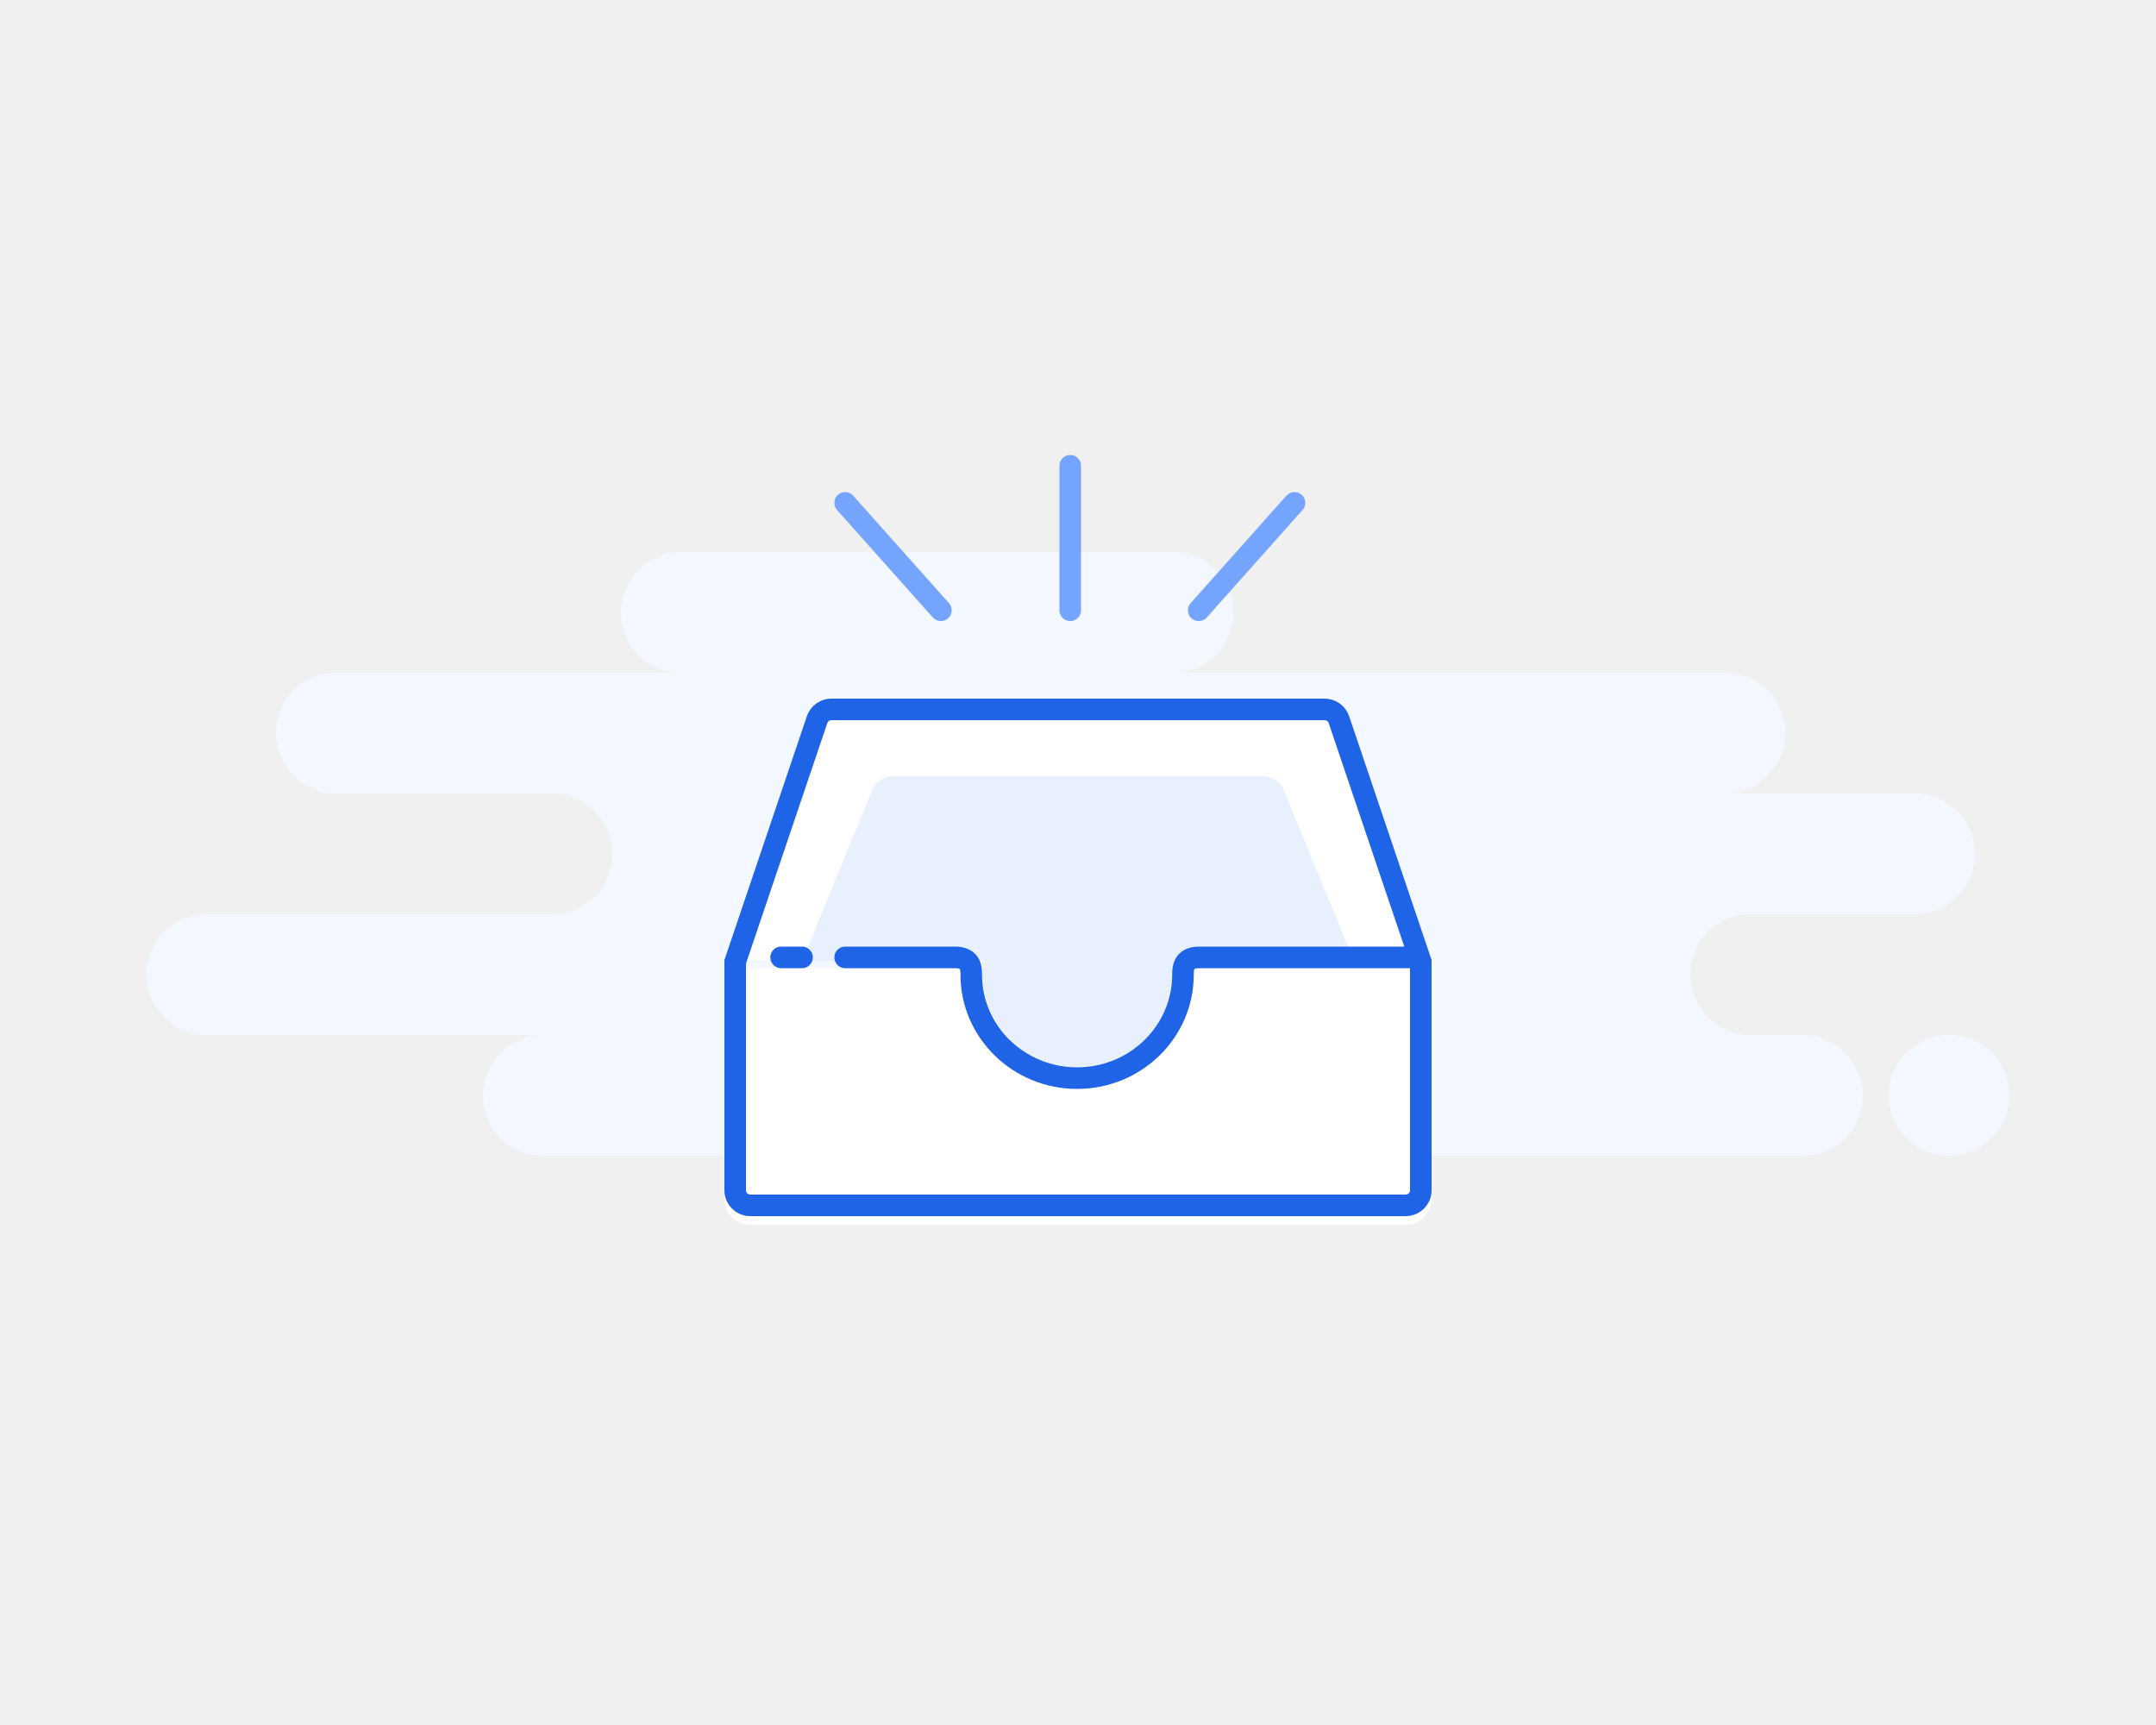
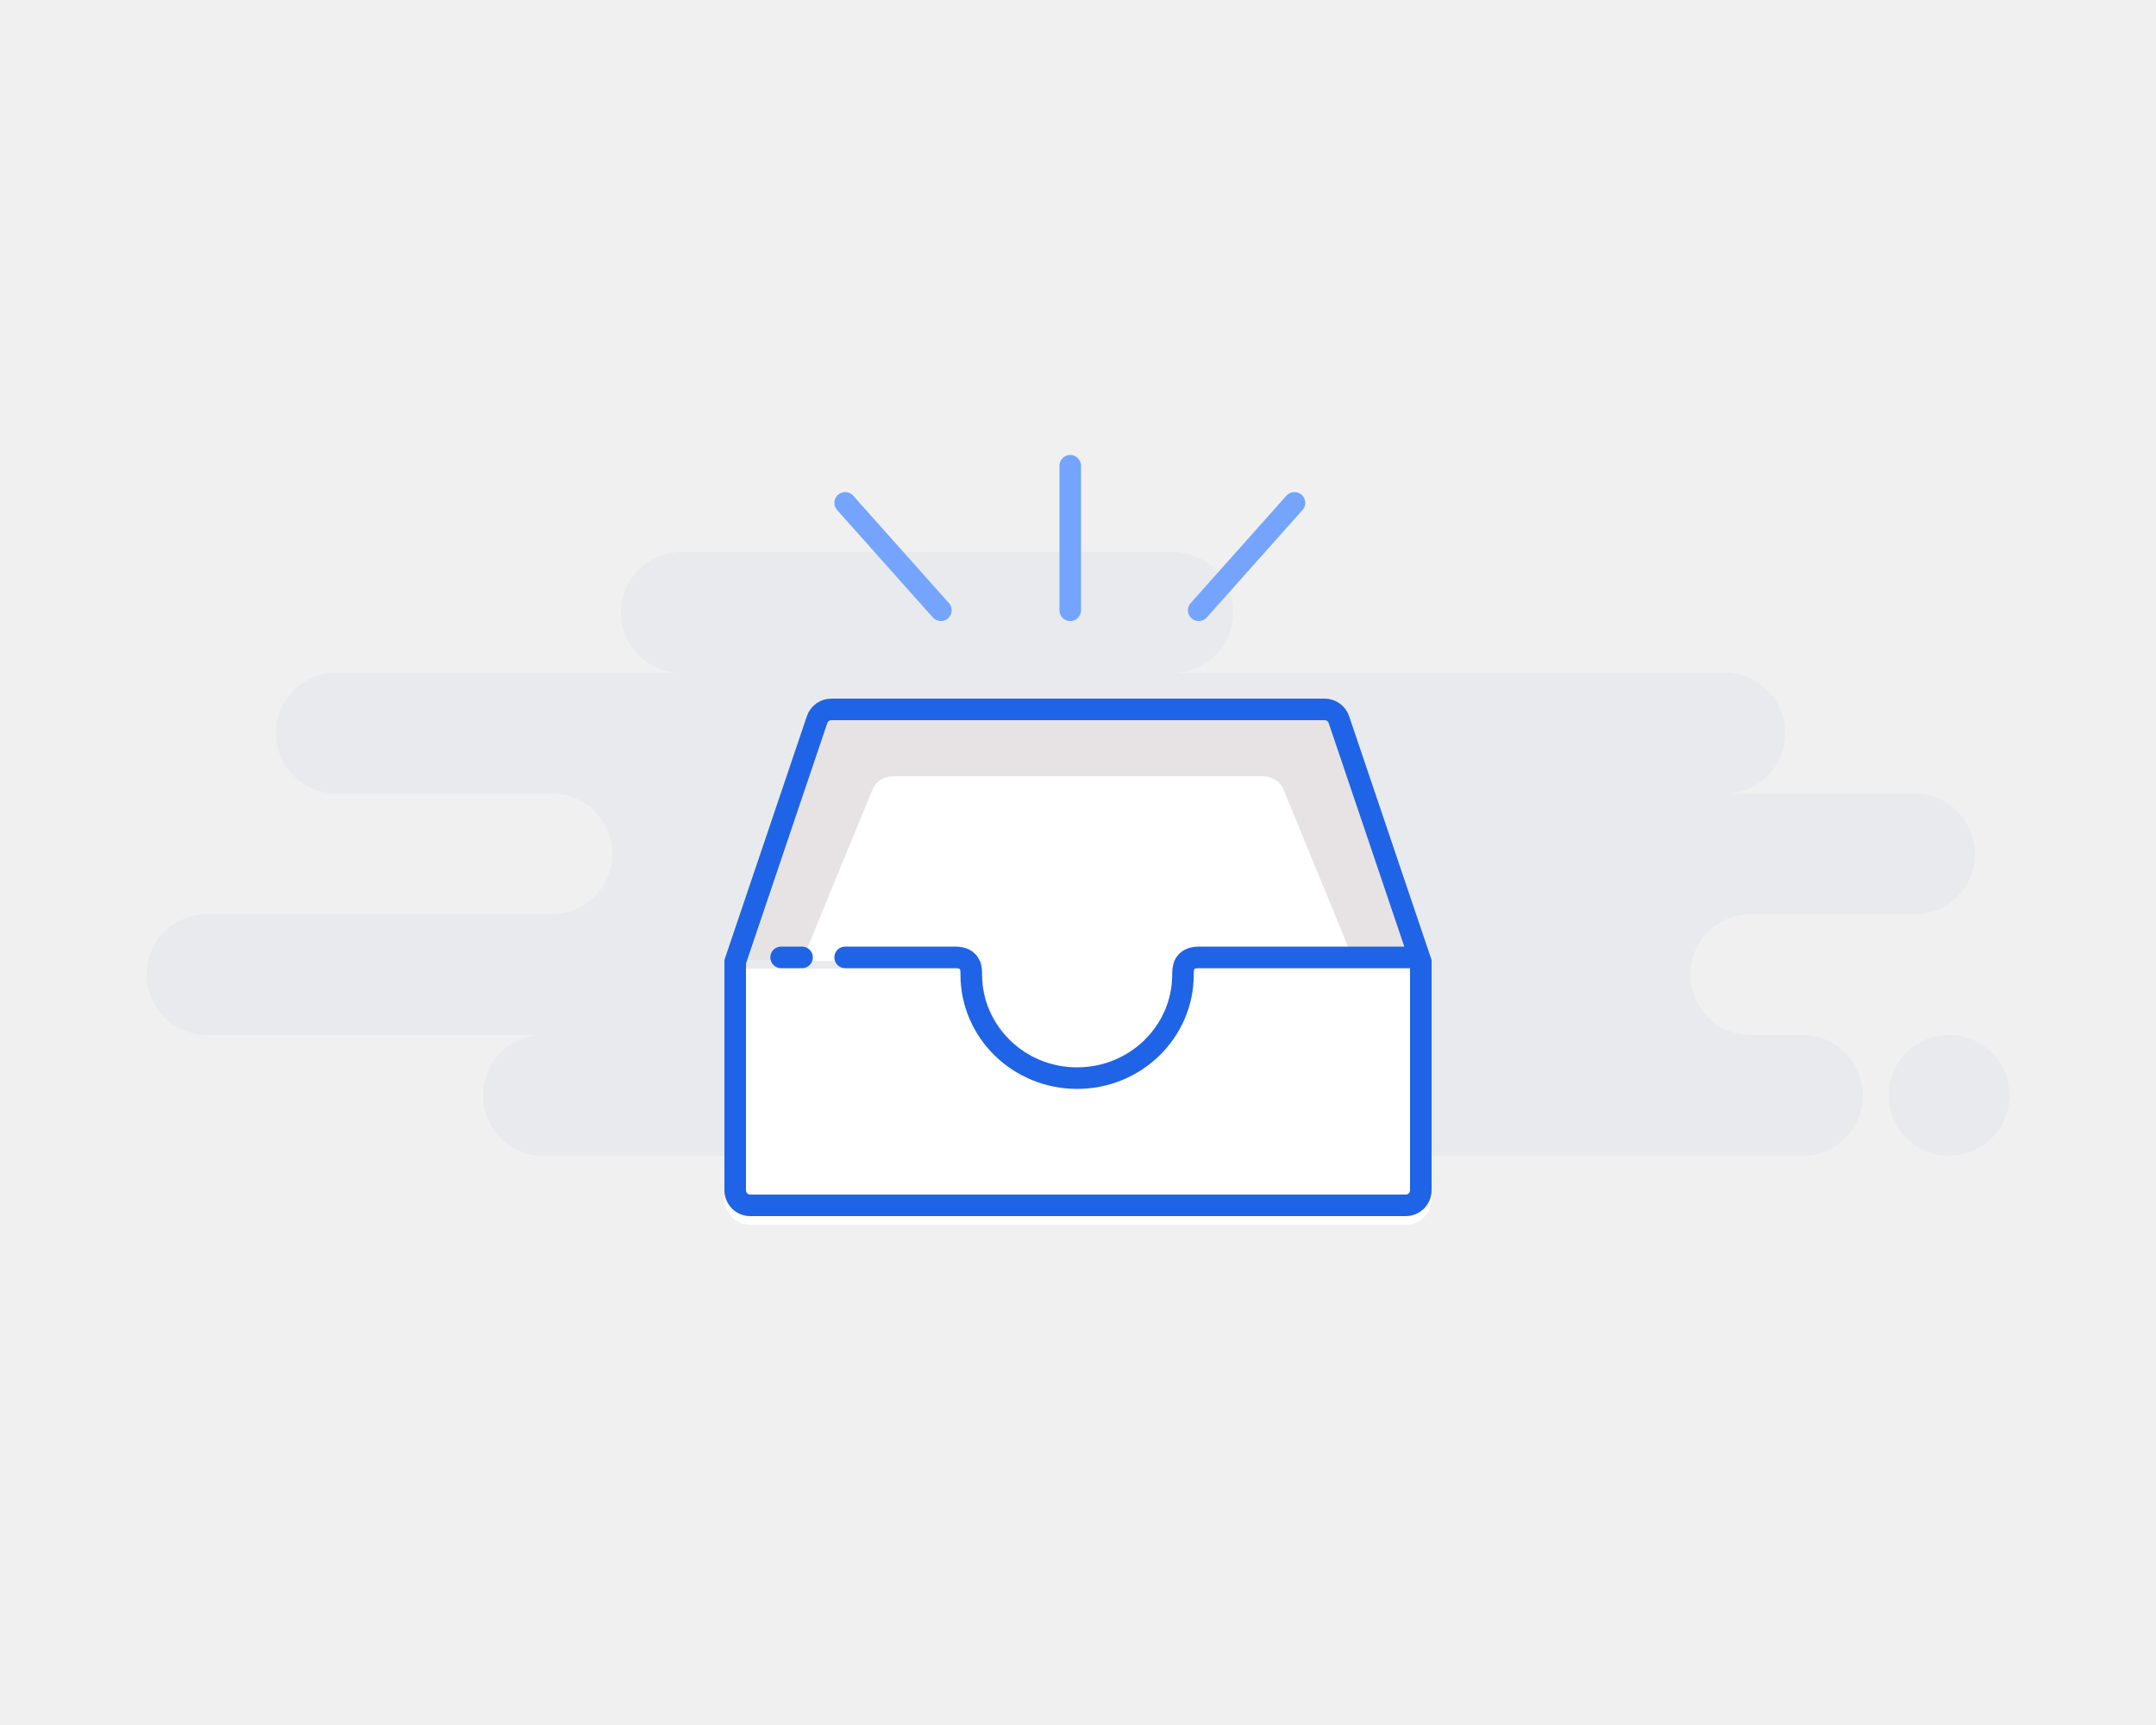
<svg xmlns="http://www.w3.org/2000/svg" width="250" height="200" viewBox="0 0 250 200" fill="none">
  <g id="EmptyState">
    <g id="tile_background">
      <rect id="Rectangle 1" width="250" height="200" />
-       <path id="Background" fill-rule="evenodd" clip-rule="evenodd" d="M63 134H154C154.515 134 155.017 133.944 155.5 133.839C155.983 133.944 156.485 134 157 134H209C212.866 134 216 130.866 216 127C216 123.134 212.866 120 209 120H203C199.134 120 196 116.866 196 113C196 109.134 199.134 106 203 106H222C225.866 106 229 102.866 229 99C229 95.134 225.866 92 222 92H200C203.866 92 207 88.866 207 85C207 81.134 203.866 78 200 78H136C139.866 78 143 74.866 143 71C143 67.134 139.866 64 136 64H79C75.134 64 72 67.134 72 71C72 74.866 75.134 78 79 78H39C35.134 78 32 81.134 32 85C32 88.866 35.134 92 39 92H64C67.866 92 71 95.134 71 99C71 102.866 67.866 106 64 106H24C20.134 106 17 109.134 17 113C17 116.866 20.134 120 24 120H63C59.134 120 56 123.134 56 127C56 130.866 59.134 134 63 134ZM226 134C229.866 134 233 130.866 233 127C233 123.134 229.866 120 226 120C222.134 120 219 123.134 219 127C219 130.866 222.134 134 226 134Z" fill="#F3F7FF" />
+       <path id="Background" fill-rule="evenodd" clip-rule="evenodd" d="M63 134H154C154.515 134 155.017 133.944 155.5 133.839C155.983 133.944 156.485 134 157 134H209C212.866 134 216 130.866 216 127C216 123.134 212.866 120 209 120H203C199.134 120 196 116.866 196 113C196 109.134 199.134 106 203 106H222C225.866 106 229 102.866 229 99C229 95.134 225.866 92 222 92H200C203.866 92 207 88.866 207 85C207 81.134 203.866 78 200 78H136C139.866 78 143 74.866 143 71C143 67.134 139.866 64 136 64H79C75.134 64 72 67.134 72 71C72 74.866 75.134 78 79 78H39C35.134 78 32 81.134 32 85C32 88.866 35.134 92 39 92H64C67.866 92 71 95.134 71 99C71 102.866 67.866 106 64 106H24C20.134 106 17 109.134 17 113C17 116.866 20.134 120 24 120H63C59.134 120 56 123.134 56 127C56 130.866 59.134 134 63 134ZM226 134C229.866 134 233 130.866 233 127C233 123.134 229.866 120 226 120C222.134 120 219 123.134 219 127C219 130.866 222.134 134 226 134Z" fill="rgba(223,226,233,0.507)" />
    </g>
    <path id="Path" fill-rule="evenodd" clip-rule="evenodd" d="M113.119 112.307C113.04 112.86 113 113.425 113 114C113 120.627 118.373 126 125 126C131.627 126 137 120.627 137 114C137 113.425 136.96 112.86 136.881 112.307H166V139C166 140.657 164.657 142 163 142H87C85.343 142 84 140.657 84 139V112.307H113.119Z" fill="white" />
-     <path id="Path_2" fill-rule="evenodd" clip-rule="evenodd" d="M138 112C138 119.18 132.18 125 125 125C117.82 125 112 119.18 112 112C112 111.767 112.006 111.536 112.018 111.307H84L93.56 83.039C93.973 81.82 95.116 81 96.402 81H153.598C154.884 81 156.027 81.82 156.44 83.039L166 111.307H137.982C137.994 111.536 138 111.767 138 112Z" fill="white" />
-     <path id="Path_3" fill-rule="evenodd" clip-rule="evenodd" d="M136.098 112.955C136.098 118.502 131.129 124 125 124C118.871 124 113.902 118.502 113.902 112.955C113.902 112.775 113.908 111.596 113.918 111.419H93L101.161 91.576C101.513 90.634 102.489 90 103.587 90H146.413C147.511 90 148.487 90.634 148.839 91.576L157 111.419H136.082C136.092 111.596 136.098 112.775 136.098 112.955Z" fill="#E8F0FE" />
+     <path id="Path_2" fill-rule="evenodd" clip-rule="evenodd" d="M138 112C138 119.18 132.18 125 125 125C117.82 125 112 119.18 112 112C112 111.767 112.006 111.536 112.018 111.307H84L93.56 83.039C93.973 81.82 95.116 81 96.402 81H153.598C154.884 81 156.027 81.82 156.44 83.039L166 111.307H137.982C137.994 111.536 138 111.767 138 112Z" fill="rgba(231,220,220,0.473)" />
+     <path id="Path_3" fill-rule="evenodd" clip-rule="evenodd" d="M136.098 112.955C136.098 118.502 131.129 124 125 124C118.871 124 113.902 118.502 113.902 112.955C113.902 112.775 113.908 111.596 113.918 111.419H93L101.161 91.576C101.513 90.634 102.489 90 103.587 90H146.413C147.511 90 148.487 90.634 148.839 91.576L157 111.419H136.082C136.092 111.596 136.098 112.775 136.098 112.955Z" fill="white" />
    <path id="Rectangle" fill-rule="evenodd" clip-rule="evenodd" d="M85.25 111.512V138C85.25 138.966 86.034 139.75 87 139.75H163C163.966 139.75 164.75 138.966 164.75 138V111.512L155.255 83.439C155.015 82.728 154.348 82.25 153.598 82.25H96.402C95.652 82.25 94.985 82.728 94.745 83.439L85.25 111.512Z" stroke="#1F64E7" stroke-width="2.5" />
    <path id="Shape" d="M98 111C101.937 111 106.185 111 110.745 111C112.621 111 112.621 112.319 112.621 113C112.621 119.627 118.117 125 124.897 125C131.677 125 137.173 119.627 137.173 113C137.173 112.319 137.173 111 139.05 111H164M90.574 111H93H90.574Z" stroke="#1F64E7" stroke-width="2.5" stroke-linecap="round" stroke-linejoin="round" />
    <path id="lines" d="M150.1 58.303L139 70.756M124.1 54V70.756V54ZM98 58.303L109.1 70.756L98 58.303Z" stroke="#75A4FE" stroke-width="2.5" stroke-linecap="round" stroke-linejoin="round" />
  </g>
</svg>
